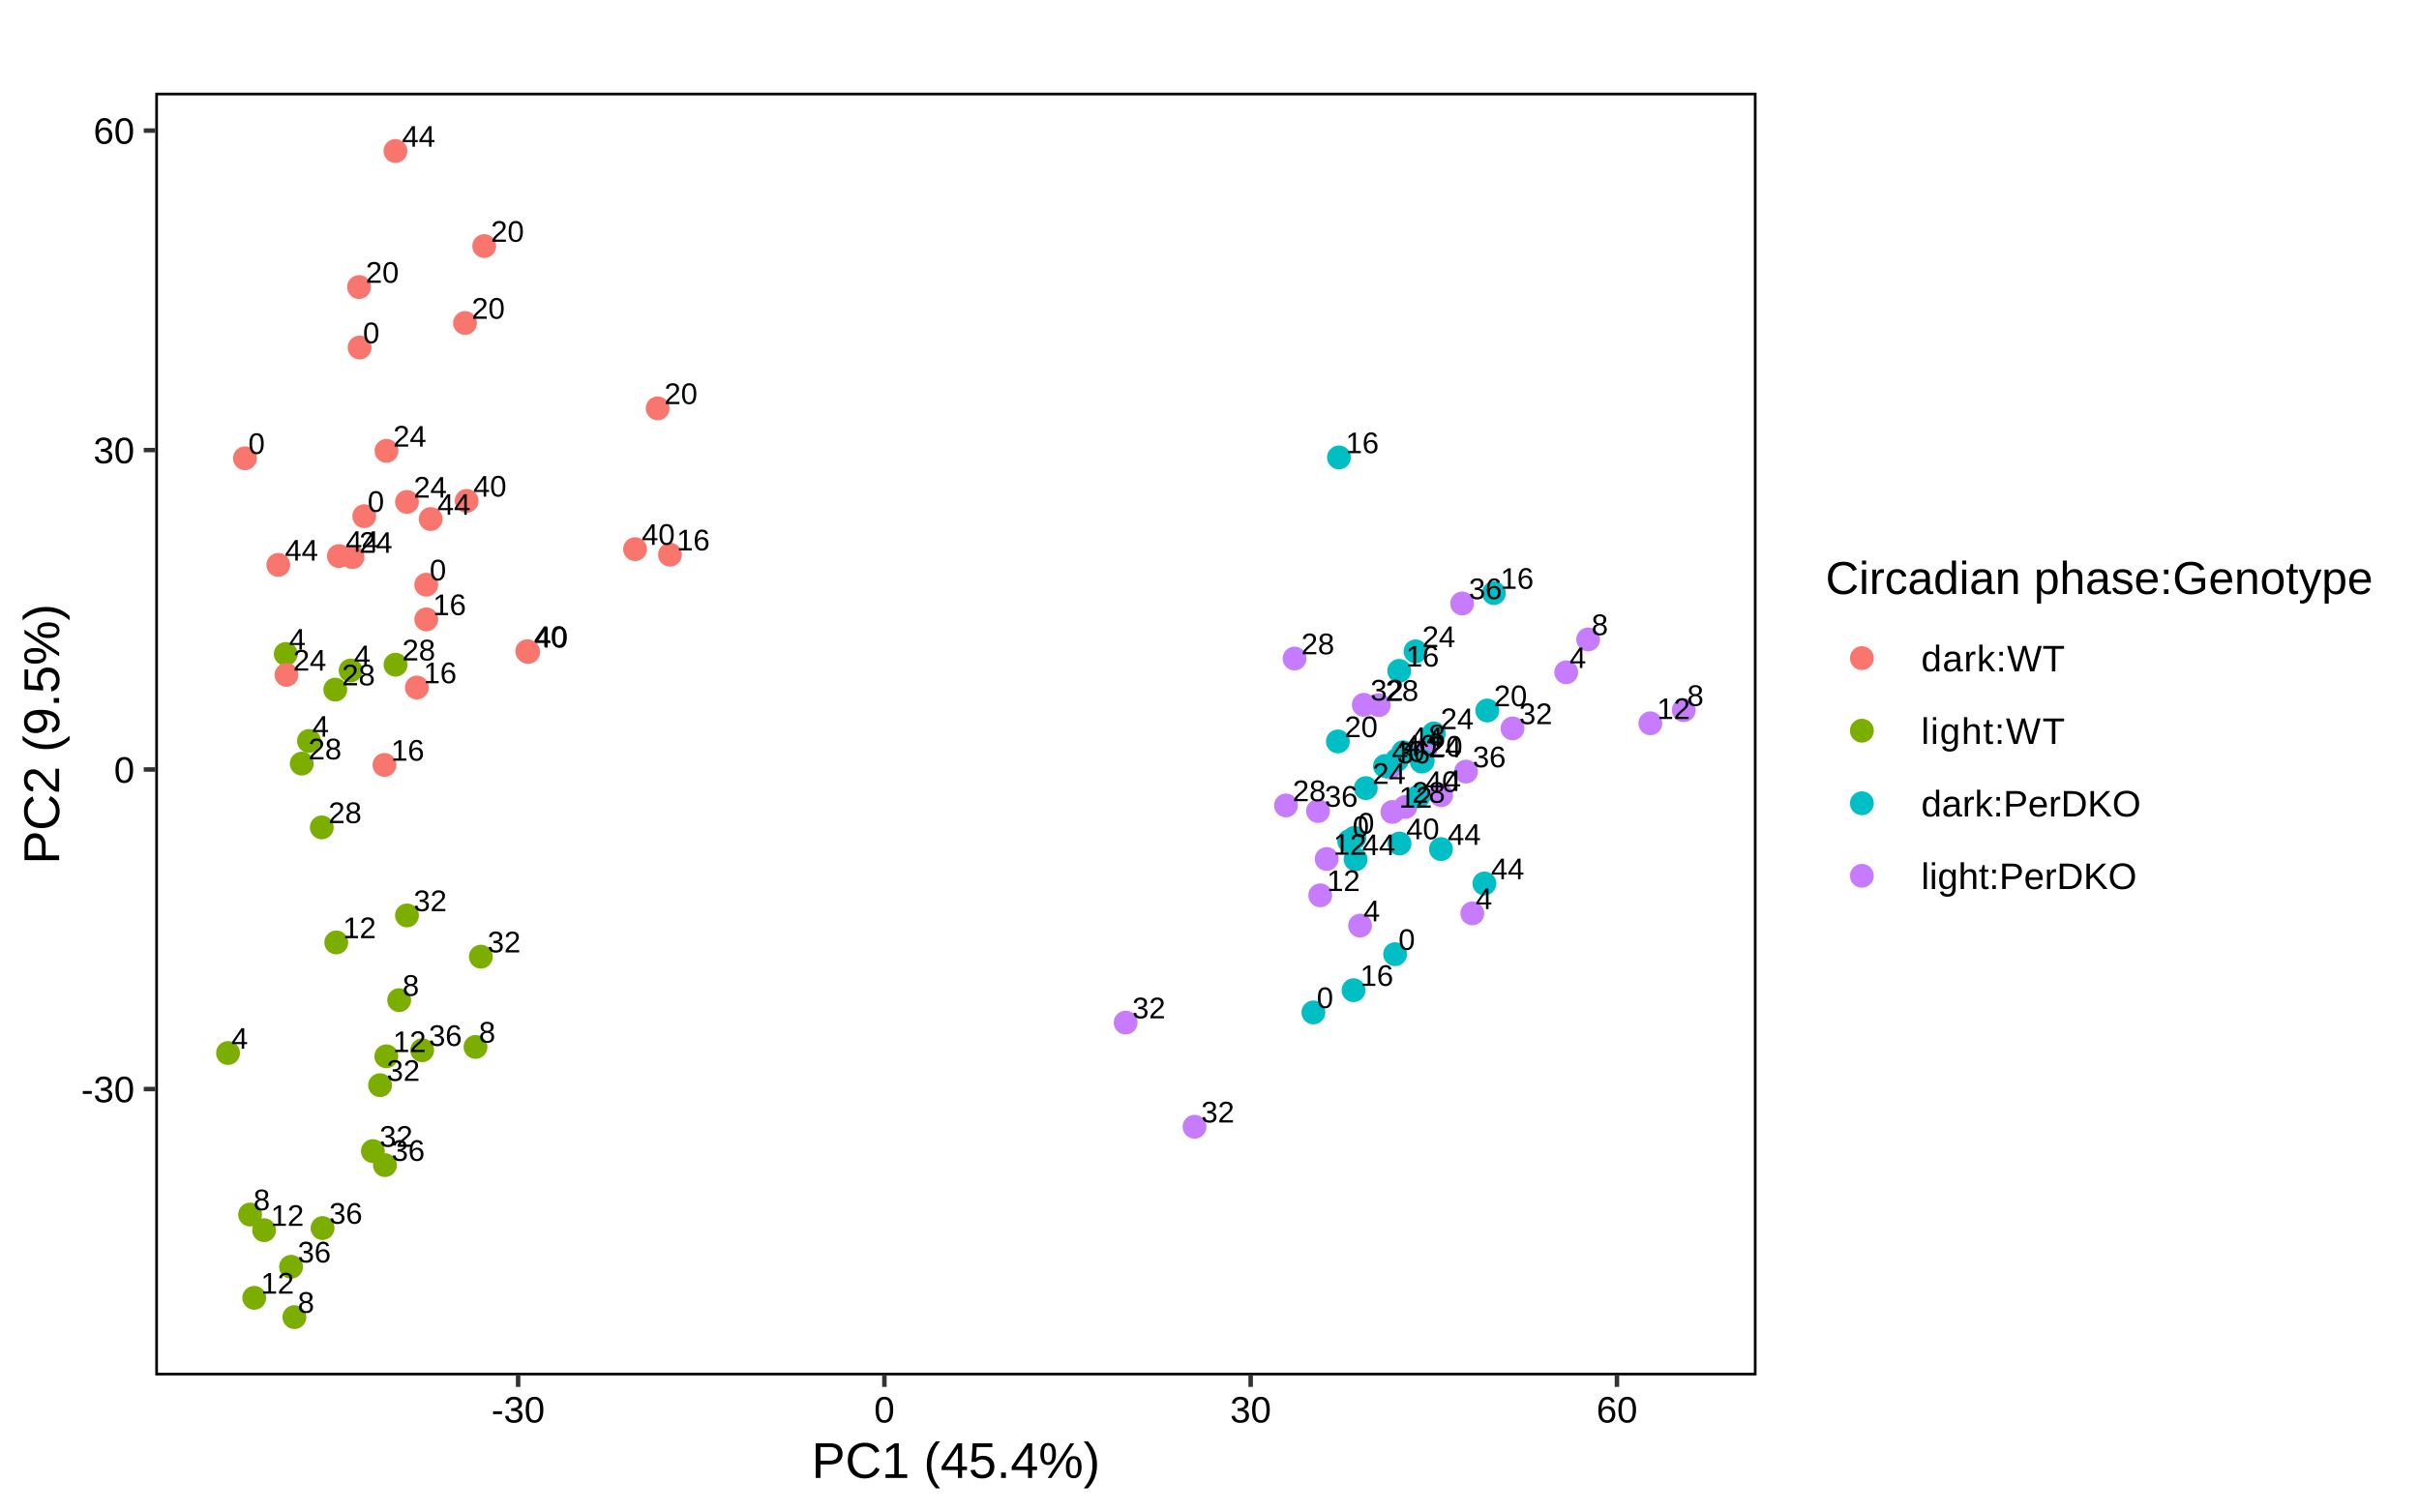
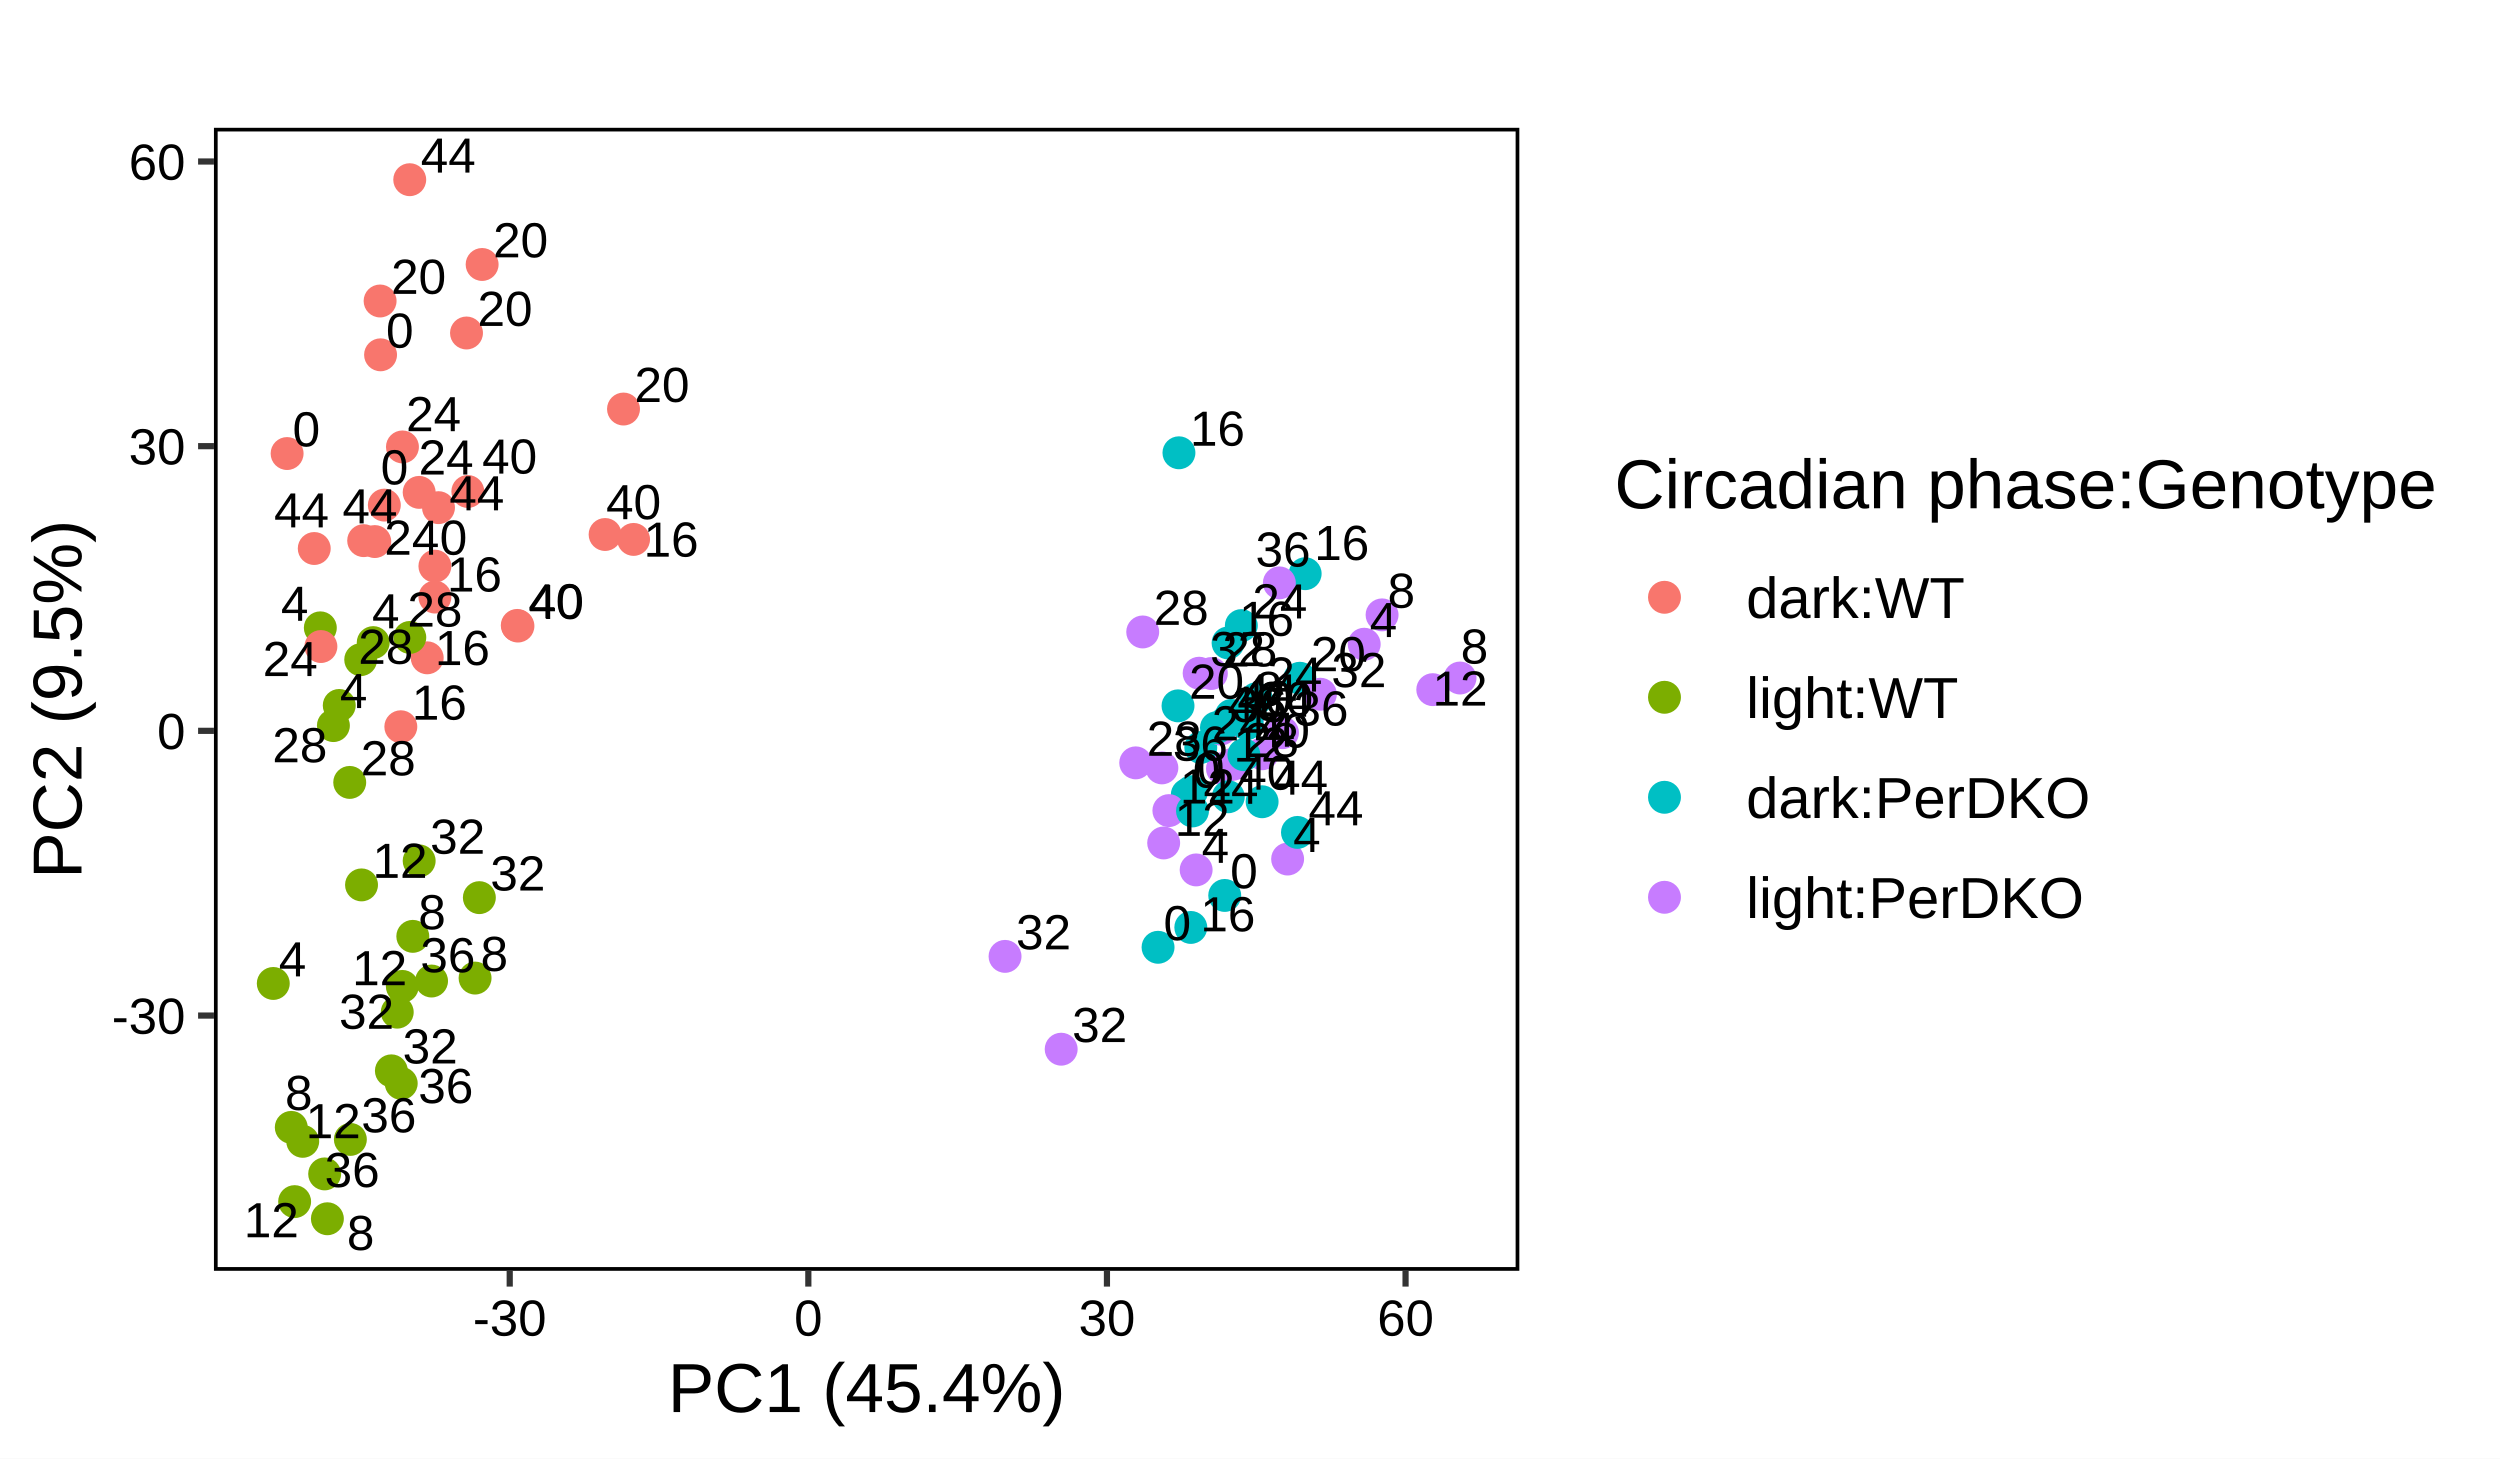
- <svg xmlns="http://www.w3.org/2000/svg" id="Layer_1" version="1.1" viewBox="0 0 576 360">
+ <svg xmlns="http://www.w3.org/2000/svg" id="Layer_1" version="1.1" viewBox="0 0 432 252">
  <defs>
    <style>
      .st0, .st1, .st2 {
        fill: none;
      }

      .st3 {
-         font-size: 11px;
-       }
- 
-       .st3, .st4, .st5, .st6 {
+         fill: #c77cff;
+         stroke: #c77cff;
+       }
+ 
+       .st3, .st4, .st1, .st2, .st5, .st6, .st7 {
+         stroke-linejoin: round;
+       }
+ 
+       .st3, .st4, .st2, .st5, .st6, .st7 {
+         stroke-linecap: round;
+       }
+ 
+       .st3, .st5, .st6, .st7 {
+         stroke-width: .71px;
+       }
+ 
+       .st8 {
+         font-size: 10px;
+       }
+ 
+       .st8, .st9, .st10, .st11 {
        font-family: ArialMT, Arial;
        isolation: isolate;
      }

-       .st7 {
-         fill: #c77cff;
-         stroke: #c77cff;
-       }
- 
-       .st7, .st8, .st1, .st2, .st9, .st10, .st11 {
-         stroke-linejoin: round;
-       }
- 
-       .st7, .st8, .st2, .st9, .st10, .st11 {
-         stroke-linecap: round;
-       }
- 
-       .st7, .st9, .st10, .st11 {
-         stroke-width: .71px;
-       }
- 
-       .st8 {
+       .st4 {
        stroke: #fff;
      }

-       .st8, .st1 {
+       .st4, .st1 {
        stroke-width: 1.07px;
      }

-       .st8, .st12 {
+       .st4, .st12 {
        fill: #fff;
      }

-       .st4 {
+       .st9 {
+         font-size: 8.54px;
+       }
+ 
+       .st10 {
        font-size: 12px;
      }

      .st1 {
        stroke: #333;
      }

      .st13 {
        clip-path: url(#clippath-1);
      }

      .st14 {
        clip-path: url(#clippath-2);
      }

      .st2 {
        stroke: #000;
        stroke-width: 1.28px;
      }

-       .st9 {
+       .st5 {
        fill: #00bfc4;
        stroke: #00bfc4;
      }

-       .st5 {
+       .st11 {
        font-size: 8.8px;
      }

-       .st10 {
+       .st6 {
        fill: #7cae00;
        stroke: #7cae00;
      }

-       .st11 {
+       .st7 {
        fill: #f8766d;
        stroke: #f8766d;
      }

      .st15 {
        clip-path: url(#clippath);
      }
- 
-       .st16 {
-         letter-spacing: .02em;
-       }
- 
-       .st6 {
-         font-size: 7.11px;
-       }
- 
-       .st17 {
-         letter-spacing: .03em;
-       }
- 
-       .st18 {
-         letter-spacing: 0em;
-       }
    </style>
    <clipPath id="clippath">
-       <rect class="st0" y="0" width="576" height="360" />
+       <rect class="st0" y="0" width="432" height="252" />
    </clipPath>
    <clipPath id="clippath-1">
-       <rect class="st0" x="36.97" y="22.08" width="381.29" height="305.51" />
+       <rect class="st0" x="36.97" y="22.08" width="225.57" height="197.51" />
    </clipPath>
    <clipPath id="clippath-2">
-       <rect class="st0" y="0" width="576" height="360" />
+       <rect class="st0" y="0" width="432" height="252" />
    </clipPath>
  </defs>
-   <rect class="st12" y="0" width="576" height="360" />
+   <rect class="st12" y="0" width="432" height="252" />
  <g class="st15">
-     <rect class="st8" y="0" width="576" height="360" />
+     <rect class="st4" y="0" width="432" height="252" />
  </g>
  <g class="st13">
    <g>
-       <rect class="st12" x="36.97" y="22.08" width="381.29" height="305.51" />
-       <circle class="st11" cx="86.74" cy="122.94" r="2.49" />
-       <circle class="st11" cx="101.5" cy="139.26" r="2.49" />
-       <circle class="st11" cx="85.63" cy="82.77" r="2.49" />
-       <circle class="st11" cx="58.33" cy="109.15" r="2.49" />
-       <circle class="st10" cx="73.57" cy="176.48" r="2.49" />
-       <circle class="st10" cx="54.3" cy="250.8" r="2.49" />
-       <circle class="st10" cx="68.04" cy="155.75" r="2.49" />
-       <circle class="st10" cx="83.49" cy="159.69" r="2.49" />
-       <circle class="st10" cx="59.55" cy="289.27" r="2.49" />
-       <circle class="st10" cx="70.1" cy="313.7" r="2.49" />
-       <circle class="st10" cx="113.23" cy="249.35" r="2.49" />
-       <circle class="st10" cx="95.05" cy="238.2" r="2.49" />
-       <circle class="st10" cx="91.99" cy="251.58" r="2.49" />
-       <circle class="st10" cx="60.54" cy="309.11" r="2.49" />
-       <circle class="st10" cx="80.07" cy="224.46" r="2.49" />
-       <circle class="st10" cx="62.89" cy="292.99" r="2.49" transform="translate(-16.11 3.93) rotate(-3.17)" />
-       <circle class="st11" cx="101.51" cy="147.52" r="2.49" />
-       <circle class="st11" cx="99.26" cy="163.75" r="2.49" />
-       <circle class="st11" cx="159.54" cy="132.11" r="2.49" />
-       <circle class="st11" cx="91.55" cy="182.18" r="2.49" />
-       <circle class="st11" cx="85.49" cy="68.37" r="2.49" />
-       <circle class="st11" cx="156.6" cy="97.26" r="2.49" />
-       <circle class="st11" cx="115.3" cy="58.61" r="2.49" />
-       <circle class="st11" cx="110.73" cy="76.93" r="2.49" />
-       <circle class="st11" cx="83.94" cy="132.69" r="2.49" />
-       <circle class="st11" cx="68.21" cy="160.74" r="2.49" />
-       <circle class="st11" cx="96.91" cy="119.54" r="2.49" />
-       <circle class="st11" cx="92.03" cy="107.38" r="2.49" />
-       <circle class="st10" cx="76.62" cy="197.06" r="2.49" />
-       <circle class="st10" cx="94.18" cy="158.31" r="2.49" />
-       <circle class="st10" cx="79.83" cy="164.25" r="2.49" />
-       <circle class="st10" cx="71.85" cy="181.87" r="2.49" />
-       <circle class="st10" cx="90.5" cy="258.46" r="2.49" />
-       <circle class="st10" cx="114.5" cy="227.85" r="2.49" />
-       <circle class="st10" cx="88.79" cy="274.16" r="2.49" />
-       <circle class="st10" cx="96.91" cy="218.03" r="2.49" />
-       <circle class="st10" cx="69.31" cy="301.71" r="2.49" />
-       <circle class="st10" cx="100.52" cy="250.14" r="2.49" />
-       <circle class="st10" cx="91.66" cy="277.5" r="2.49" />
-       <circle class="st10" cx="76.81" cy="292.49" r="2.49" />
-       <circle class="st11" cx="125.56" cy="155.1" r="2.49" />
-       <circle class="st11" cx="125.76" cy="155.27" r="2.49" />
-       <circle class="st11" cx="111.12" cy="119.3" r="2.49" />
-       <circle class="st11" cx="151.22" cy="130.79" r="2.49" />
-       <circle class="st11" cx="80.7" cy="132.44" r="2.49" />
-       <circle class="st11" cx="102.55" cy="123.62" r="2.49" />
-       <circle class="st11" cx="66.27" cy="134.54" r="2.49" />
-       <circle class="st11" cx="94.16" cy="35.96" r="2.49" />
-       <circle class="st9" cx="321.26" cy="200.34" r="2.49" />
-       <circle class="st9" cx="322.5" cy="199.55" r="2.49" />
-       <circle class="st9" cx="332.2" cy="227.26" r="2.49" />
-       <circle class="st9" cx="312.74" cy="241.13" r="2.49" />
-       <circle class="st7" cx="323.86" cy="220.45" r="2.49" />
-       <circle class="st7" cx="350.58" cy="217.54" r="2.49" />
-       <circle class="st7" cx="372.94" cy="160.12" r="2.49" />
-       <circle class="st7" cx="343.16" cy="189.4" r="2.49" />
-       <circle class="st7" cx="339.38" cy="178.54" r="2.49" />
-       <circle class="st7" cx="400.93" cy="169.15" r="2.49" />
-       <circle class="st7" cx="378.17" cy="152.29" r="2.49" />
-       <circle class="st7" cx="392.97" cy="172.27" r="2.49" />
-       <circle class="st7" cx="331.55" cy="193.39" r="2.49" />
-       <circle class="st7" cx="314.37" cy="213.24" r="2.49" />
-       <circle class="st7" cx="315.9" cy="204.59" r="2.49" />
-       <circle class="st9" cx="355.71" cy="141.26" r="2.49" />
-       <circle class="st9" cx="333.18" cy="159.78" r="2.49" />
-       <circle class="st9" cx="322.3" cy="235.83" r="2.49" />
-       <circle class="st9" cx="318.83" cy="108.95" r="2.49" />
-       <circle class="st9" cx="338.77" cy="181.23" r="2.49" />
-       <circle class="st9" cx="354.14" cy="169.22" r="2.49" />
-       <circle class="st9" cx="318.57" cy="176.59" r="2.49" />
-       <circle class="st9" cx="337.06" cy="155.13" r="2.49" />
-       <circle class="st9" cx="338.54" cy="181.39" r="2.49" />
-       <circle class="st9" cx="325.21" cy="187.71" r="2.49" />
-       <circle class="st9" cx="341.42" cy="174.68" r="2.49" />
-       <circle class="st7" cx="306.21" cy="191.84" r="2.49" />
-       <circle class="st7" cx="308.26" cy="156.85" r="2.49" />
-       <circle class="st7" cx="328.3" cy="167.95" r="2.49" />
-       <circle class="st7" cx="334.64" cy="192.21" r="2.49" />
-       <circle class="st7" cx="284.44" cy="268.36" r="2.49" />
-       <circle class="st7" cx="324.74" cy="167.87" r="2.49" />
-       <circle class="st7" cx="360.15" cy="173.49" r="2.49" />
-       <circle class="st7" cx="268.03" cy="243.56" r="2.49" />
-       <circle class="st7" cx="331.04" cy="182.82" r="2.49" />
-       <circle class="st7" cx="349.08" cy="183.77" r="2.49" />
-       <circle class="st7" cx="348.16" cy="143.73" r="2.49" />
-       <circle class="st7" cx="313.84" cy="193.17" r="2.49" />
-       <circle class="st9" cx="333.25" cy="200.9" r="2.49" />
-       <circle class="st9" cx="332.66" cy="180.99" r="2.49" />
-       <circle class="st9" cx="337.79" cy="189.65" r="2.49" />
-       <circle class="st9" cx="329.79" cy="182.44" r="2.49" />
-       <circle class="st9" cx="322.79" cy="204.68" r="2.49" />
-       <circle class="st9" cx="353.46" cy="210.42" r="2.49" />
-       <circle class="st9" cx="343.12" cy="202.23" r="2.49" />
-       <circle class="st9" cx="334.13" cy="179.16" r="2.49" />
-       <text class="st6" transform="translate(87.53 121.92)">
-         <tspan x="0" y="0">0</tspan>
-       </text>
-       <text class="st6" transform="translate(102.3 138.24)">
-         <tspan x="0" y="0">0</tspan>
-       </text>
-       <text class="st6" transform="translate(86.42 81.75)">
-         <tspan x="0" y="0">0</tspan>
-       </text>
-       <text class="st6" transform="translate(59.12 108.13)">
-         <tspan x="0" y="0">0</tspan>
-       </text>
-       <text class="st6" transform="translate(74.36 175.46)">
-         <tspan x="0" y="0">4</tspan>
-       </text>
-       <text class="st6" transform="translate(55.09 249.78)">
-         <tspan x="0" y="0">4</tspan>
-       </text>
-       <text class="st6" transform="translate(68.83 154.73)">
-         <tspan x="0" y="0">4</tspan>
-       </text>
-       <text class="st6" transform="translate(84.28 158.67)">
-         <tspan x="0" y="0">4</tspan>
-       </text>
-       <text class="st6" transform="translate(60.34 288.25)">
-         <tspan x="0" y="0">8</tspan>
-       </text>
-       <text class="st6" transform="translate(70.89 312.68)">
-         <tspan x="0" y="0">8</tspan>
-       </text>
-       <text class="st6" transform="translate(114.02 248.33)">
-         <tspan x="0" y="0">8</tspan>
-       </text>
-       <text class="st6" transform="translate(95.84 237.18)">
-         <tspan x="0" y="0">8</tspan>
-       </text>
-       <text class="st6" transform="translate(93.57 250.56)">
-         <tspan x="0" y="0">12</tspan>
-       </text>
-       <text class="st6" transform="translate(62.12 308.1)">
-         <tspan x="0" y="0">12</tspan>
-       </text>
-       <text class="st6" transform="translate(81.65 223.44)">
-         <tspan x="0" y="0">12</tspan>
-       </text>
-       <text class="st6" transform="translate(64.47 291.97)">
-         <tspan x="0" y="0">12</tspan>
-       </text>
-       <text class="st6" transform="translate(103.09 146.5)">
-         <tspan x="0" y="0">16</tspan>
-       </text>
-       <text class="st6" transform="translate(100.84 162.73)">
-         <tspan x="0" y="0">16</tspan>
-       </text>
-       <text class="st6" transform="translate(161.12 131.09)">
-         <tspan x="0" y="0">16</tspan>
-       </text>
-       <text class="st6" transform="translate(93.13 181.17)">
-         <tspan x="0" y="0">16</tspan>
-       </text>
-       <text class="st6" transform="translate(87.07 67.35)">
-         <tspan x="0" y="0">20</tspan>
-       </text>
-       <text class="st6" transform="translate(158.18 96.24)">
-         <tspan x="0" y="0">20</tspan>
-       </text>
-       <text class="st6" transform="translate(116.88 57.59)">
-         <tspan x="0" y="0">20</tspan>
-       </text>
-       <text class="st6" transform="translate(112.31 75.92)">
-         <tspan x="0" y="0">20</tspan>
-       </text>
-       <text class="st6" transform="translate(85.53 131.67)">
-         <tspan x="0" y="0">24</tspan>
-       </text>
-       <text class="st6" transform="translate(69.79 159.72)">
-         <tspan x="0" y="0">24</tspan>
-       </text>
-       <text class="st6" transform="translate(98.49 118.52)">
-         <tspan x="0" y="0">24</tspan>
-       </text>
-       <text class="st6" transform="translate(93.61 106.37)">
-         <tspan x="0" y="0">24</tspan>
-       </text>
-       <text class="st6" transform="translate(78.2 196.04)">
-         <tspan x="0" y="0">28</tspan>
-       </text>
-       <text class="st6" transform="translate(95.76 157.3)">
-         <tspan x="0" y="0">28</tspan>
-       </text>
-       <text class="st6" transform="translate(81.41 163.23)">
-         <tspan x="0" y="0">28</tspan>
-       </text>
-       <text class="st6" transform="translate(73.43 180.86)">
-         <tspan x="0" y="0">28</tspan>
-       </text>
-       <text class="st6" transform="translate(92.08 257.44)">
-         <tspan x="0" y="0">32</tspan>
-       </text>
-       <text class="st6" transform="translate(116.08 226.83)">
-         <tspan x="0" y="0">32</tspan>
-       </text>
-       <text class="st6" transform="translate(90.38 273.14)">
-         <tspan x="0" y="0">32</tspan>
-       </text>
-       <text class="st6" transform="translate(98.49 217.01)">
-         <tspan x="0" y="0">32</tspan>
-       </text>
-       <text class="st6" transform="translate(70.89 300.69)">
-         <tspan x="0" y="0">36</tspan>
-       </text>
-       <text class="st6" transform="translate(102.1 249.12)">
-         <tspan x="0" y="0">36</tspan>
-       </text>
-       <text class="st6" transform="translate(93.24 276.49)">
-         <tspan x="0" y="0">36</tspan>
-       </text>
-       <text class="st6" transform="translate(78.39 291.47)">
-         <tspan x="0" y="0">36</tspan>
-       </text>
-       <text class="st6" transform="translate(127.14 154.08)">
-         <tspan x="0" y="0">40</tspan>
-       </text>
-       <text class="st6" transform="translate(127.34 154.25)">
-         <tspan x="0" y="0">40</tspan>
-       </text>
-       <text class="st6" transform="translate(112.7 118.28)">
-         <tspan x="0" y="0">40</tspan>
-       </text>
-       <text class="st6" transform="translate(152.8 129.77)">
-         <tspan x="0" y="0">40</tspan>
-       </text>
-       <text class="st6" transform="translate(82.28 131.42)">
-         <tspan x="0" y="0">44</tspan>
-       </text>
-       <text class="st6" transform="translate(104.13 122.6)">
-         <tspan x="0" y="0">44</tspan>
-       </text>
-       <text class="st6" transform="translate(67.85 133.52)">
-         <tspan x="0" y="0">44</tspan>
-       </text>
-       <text class="st6" transform="translate(95.74 34.94)">
-         <tspan x="0" y="0">44</tspan>
-       </text>
-       <text class="st6" transform="translate(322.05 199.33)">
-         <tspan x="0" y="0">0</tspan>
-       </text>
-       <text class="st6" transform="translate(323.29 198.54)">
-         <tspan x="0" y="0">0</tspan>
-       </text>
-       <text class="st6" transform="translate(332.99 226.25)">
-         <tspan x="0" y="0">0</tspan>
-       </text>
-       <text class="st6" transform="translate(313.53 240.11)">
-         <tspan x="0" y="0">0</tspan>
-       </text>
-       <text class="st6" transform="translate(324.65 219.43)">
-         <tspan x="0" y="0">4</tspan>
-       </text>
-       <text class="st6" transform="translate(351.37 216.52)">
-         <tspan x="0" y="0">4</tspan>
-       </text>
-       <text class="st6" transform="translate(373.73 159.1)">
-         <tspan x="0" y="0">4</tspan>
-       </text>
-       <text class="st6" transform="translate(343.95 188.39)">
-         <tspan x="0" y="0">4</tspan>
-       </text>
-       <text class="st6" transform="translate(340.17 177.52)">
-         <tspan x="0" y="0">8</tspan>
-       </text>
-       <text class="st6" transform="translate(401.72 168.14)">
-         <tspan x="0" y="0">8</tspan>
-       </text>
-       <text class="st6" transform="translate(378.96 151.27)">
-         <tspan x="0" y="0">8</tspan>
-       </text>
-       <text class="st6" transform="translate(394.56 171.25)">
-         <tspan x="0" y="0">12</tspan>
-       </text>
-       <text class="st6" transform="translate(333.13 192.37)">
-         <tspan x="0" y="0">12</tspan>
-       </text>
-       <text class="st6" transform="translate(315.95 212.22)">
-         <tspan x="0" y="0">12</tspan>
-       </text>
-       <text class="st6" transform="translate(317.48 203.57)">
-         <tspan x="0" y="0">12</tspan>
-       </text>
-       <text class="st6" transform="translate(357.29 140.24)">
-         <tspan x="0" y="0">16</tspan>
-       </text>
-       <text class="st6" transform="translate(334.76 158.76)">
-         <tspan x="0" y="0">16</tspan>
-       </text>
-       <text class="st6" transform="translate(323.88 234.81)">
-         <tspan x="0" y="0">16</tspan>
-       </text>
-       <text class="st6" transform="translate(320.42 107.94)">
-         <tspan x="0" y="0">16</tspan>
-       </text>
-       <text class="st6" transform="translate(340.35 180.21)">
-         <tspan x="0" y="0">20</tspan>
-       </text>
-       <text class="st6" transform="translate(355.72 168.2)">
-         <tspan x="0" y="0">20</tspan>
-       </text>
-       <text class="st6" transform="translate(320.15 175.57)">
-         <tspan x="0" y="0">20</tspan>
-       </text>
-       <text class="st6" transform="translate(338.64 154.12)">
-         <tspan x="0" y="0">24</tspan>
-       </text>
-       <text class="st6" transform="translate(340.12 180.37)">
-         <tspan x="0" y="0">24</tspan>
-       </text>
-       <text class="st6" transform="translate(326.79 186.7)">
-         <tspan x="0" y="0">24</tspan>
-       </text>
-       <text class="st6" transform="translate(343.01 173.66)">
-         <tspan x="0" y="0">24</tspan>
-       </text>
-       <text class="st6" transform="translate(307.79 190.82)">
-         <tspan x="0" y="0">28</tspan>
-       </text>
-       <text class="st6" transform="translate(309.84 155.83)">
-         <tspan x="0" y="0">28</tspan>
-       </text>
-       <text class="st6" transform="translate(329.88 166.93)">
-         <tspan x="0" y="0">28</tspan>
-       </text>
-       <text class="st6" transform="translate(336.22 191.19)">
-         <tspan x="0" y="0">28</tspan>
-       </text>
-       <text class="st6" transform="translate(286.02 267.34)">
-         <tspan x="0" y="0">32</tspan>
-       </text>
-       <text class="st6" transform="translate(326.32 166.85)">
-         <tspan x="0" y="0">32</tspan>
-       </text>
-       <text class="st6" transform="translate(361.73 172.47)">
-         <tspan x="0" y="0">32</tspan>
-       </text>
-       <text class="st6" transform="translate(269.61 242.54)">
-         <tspan x="0" y="0">32</tspan>
-       </text>
-       <text class="st6" transform="translate(332.62 181.8)">
-         <tspan x="0" y="0">36</tspan>
-       </text>
-       <text class="st6" transform="translate(350.66 182.75)">
-         <tspan x="0" y="0">36</tspan>
-       </text>
-       <text class="st6" transform="translate(349.74 142.71)">
-         <tspan x="0" y="0">36</tspan>
-       </text>
-       <text class="st6" transform="translate(315.42 192.15)">
-         <tspan x="0" y="0">36</tspan>
-       </text>
-       <text class="st6" transform="translate(334.83 199.88)">
-         <tspan x="0" y="0">40</tspan>
-       </text>
-       <text class="st6" transform="translate(334.24 179.97)">
-         <tspan x="0" y="0">40</tspan>
-       </text>
-       <text class="st6" transform="translate(339.38 188.63)">
-         <tspan x="0" y="0">40</tspan>
-       </text>
-       <text class="st6" transform="translate(331.37 181.42)">
-         <tspan x="0" y="0">40</tspan>
-       </text>
-       <text class="st6" transform="translate(324.37 203.66)">
-         <tspan x="0" y="0">44</tspan>
-       </text>
-       <text class="st6" transform="translate(355.04 209.4)">
-         <tspan x="0" y="0">44</tspan>
-       </text>
-       <text class="st6" transform="translate(344.71 201.21)">
-         <tspan x="0" y="0">44</tspan>
-       </text>
-       <text class="st6" transform="translate(335.71 178.15)">
-         <tspan x="0" y="0">44</tspan>
-       </text>
-       <rect class="st2" x="36.97" y="22.08" width="381.29" height="305.51" />
+       <rect class="st12" x="36.97" y="22.08" width="225.57" height="197.51" />
+       <circle class="st7" cx="66.41" cy="87.28" r="2.49" />
+       <circle class="st7" cx="75.15" cy="97.83" r="2.49" />
+       <circle class="st7" cx="65.76" cy="61.31" r="2.49" />
+       <circle class="st7" cx="49.61" cy="78.37" r="2.49" />
+       <circle class="st6" cx="58.62" cy="121.9" r="2.49" />
+       <circle class="st6" cx="47.22" cy="169.94" r="2.49" />
+       <circle class="st6" cx="55.35" cy="108.49" r="2.49" />
+       <circle class="st6" cx="64.49" cy="111.04" r="2.49" />
+       <circle class="st6" cx="50.33" cy="194.81" r="2.49" />
+       <circle class="st6" cx="56.57" cy="210.6" r="2.49" />
+       <circle class="st6" cx="82.09" cy="169.01" r="2.49" />
+       <circle class="st6" cx="71.33" cy="161.8" r="2.49" />
+       <circle class="st6" cx="69.52" cy="170.45" r="2.49" />
+       <circle class="st6" cx="50.91" cy="207.64" r="2.49" />
+       <circle class="st6" cx="62.47" cy="152.91" r="2.49" />
+       <circle class="st6" cx="52.31" cy="197.22" r="2.49" />
+       <circle class="st7" cx="75.15" cy="103.17" r="2.49" />
+       <circle class="st7" cx="73.82" cy="113.67" r="2.49" />
+       <circle class="st7" cx="109.48" cy="93.21" r="2.49" />
+       <circle class="st7" cx="69.26" cy="125.58" r="2.49" />
+       <circle class="st7" cx="65.68" cy="52.01" r="2.49" />
+       <circle class="st7" cx="107.74" cy="70.68" r="2.49" />
+       <circle class="st7" cx="83.31" cy="45.7" r="2.49" />
+       <circle class="st7" cx="80.61" cy="57.54" r="2.49" />
+       <circle class="st7" cx="64.76" cy="93.58" r="2.49" />
+       <circle class="st7" cx="55.45" cy="111.72" r="2.49" />
+       <circle class="st7" cx="72.43" cy="85.08" r="2.49" />
+       <circle class="st7" cx="69.54" cy="77.23" r="2.49" />
+       <circle class="st6" cx="60.43" cy="135.2" r="2.49" />
+       <circle class="st6" cx="70.81" cy="110.15" r="2.49" />
+       <circle class="st6" cx="62.33" cy="113.99" r="2.49" />
+       <circle class="st6" cx="57.61" cy="125.38" r="2.49" />
+       <circle class="st6" cx="68.64" cy="174.9" r="2.49" />
+       <circle class="st6" cx="82.83" cy="155.11" r="2.49" />
+       <circle class="st6" cx="67.63" cy="185.04" r="2.49" />
+       <circle class="st6" cx="72.43" cy="148.76" r="2.49" />
+       <circle class="st6" cx="56.1" cy="202.85" r="2.49" />
+       <circle class="st6" cx="74.57" cy="169.52" r="2.49" />
+       <circle class="st6" cx="69.33" cy="187.21" r="2.49" />
+       <circle class="st6" cx="60.54" cy="196.89" r="2.49" />
+       <circle class="st7" cx="89.38" cy="108.07" r="2.49" />
+       <circle class="st7" cx="89.5" cy="108.18" r="2.49" />
+       <circle class="st7" cx="80.84" cy="84.93" r="2.49" />
+       <circle class="st7" cx="104.56" cy="92.36" r="2.49" />
+       <circle class="st7" cx="62.84" cy="93.42" r="2.49" />
+       <circle class="st7" cx="75.77" cy="87.72" r="2.49" />
+       <circle class="st7" cx="54.3" cy="94.78" r="2.49" />
+       <circle class="st7" cx="70.8" cy="31.05" r="2.49" />
+       <circle class="st5" cx="205.16" cy="137.32" r="2.49" />
+       <circle class="st5" cx="205.89" cy="136.81" r="2.49" />
+       <circle class="st5" cx="211.63" cy="154.73" r="2.49" />
+       <circle class="st5" cx="200.11" cy="163.69" r="2.49" />
+       <circle class="st3" cx="206.69" cy="150.32" r="2.49" />
+       <circle class="st3" cx="222.5" cy="148.44" r="2.49" />
+       <circle class="st3" cx="235.73" cy="111.32" r="2.49" />
+       <circle class="st3" cx="218.11" cy="130.25" r="2.49" />
+       <circle class="st3" cx="215.88" cy="123.23" r="2.49" />
+       <circle class="st3" cx="252.29" cy="117.16" r="2.49" />
+       <circle class="st3" cx="238.82" cy="106.25" r="2.49" />
+       <circle class="st3" cx="247.58" cy="119.17" r="2.49" />
+       <circle class="st3" cx="211.24" cy="132.83" r="2.49" />
+       <circle class="st3" cx="201.08" cy="145.66" r="2.49" />
+       <circle class="st3" cx="201.98" cy="140.07" r="2.49" />
+       <circle class="st5" cx="225.53" cy="99.13" r="2.49" />
+       <circle class="st5" cx="212.21" cy="111.1" r="2.49" />
+       <circle class="st5" cx="205.77" cy="160.26" r="2.49" />
+       <circle class="st5" cx="203.72" cy="78.24" r="2.49" />
+       <circle class="st5" cx="215.51" cy="124.96" r="2.49" />
+       <circle class="st5" cx="224.61" cy="117.2" r="2.49" />
+       <circle class="st5" cx="203.56" cy="121.97" r="2.49" />
+       <circle class="st5" cx="214.5" cy="108.1" r="2.49" />
+       <circle class="st5" cx="215.38" cy="125.07" r="2.49" />
+       <circle class="st5" cx="207.49" cy="129.16" r="2.49" />
+       <circle class="st5" cx="217.09" cy="120.73" r="2.49" />
+       <circle class="st3" cx="196.25" cy="131.82" r="2.49" />
+       <circle class="st3" cx="197.46" cy="109.2" r="2.49" />
+       <circle class="st3" cx="209.32" cy="116.38" r="2.49" />
+       <circle class="st3" cx="213.07" cy="132.06" r="2.49" />
+       <circle class="st3" cx="183.37" cy="181.3" r="2.49" />
+       <circle class="st3" cx="207.21" cy="116.33" r="2.49" />
+       <circle class="st3" cx="228.16" cy="119.96" r="2.49" />
+       <circle class="st3" cx="173.67" cy="165.26" r="2.49" />
+       <circle class="st3" cx="210.94" cy="125.99" r="2.49" />
+       <circle class="st3" cx="221.61" cy="126.61" r="2.49" />
+       <circle class="st3" cx="221.07" cy="100.72" r="2.49" />
+       <circle class="st3" cx="200.77" cy="132.69" r="2.49" />
+       <circle class="st5" cx="212.25" cy="137.68" r="2.49" />
+       <circle class="st5" cx="211.9" cy="124.81" r="2.49" />
+       <circle class="st5" cx="214.94" cy="130.41" r="2.49" />
+       <circle class="st5" cx="210.2" cy="125.75" r="2.49" />
+       <circle class="st5" cx="206.06" cy="140.13" r="2.49" />
+       <circle class="st5" cx="224.2" cy="143.84" r="2.49" />
+       <circle class="st5" cx="218.09" cy="138.54" r="2.49" />
+       <circle class="st5" cx="212.77" cy="123.63" r="2.49" />
+       <text class="st9" transform="translate(65.79 83.71)">
+         <tspan x="0" y="0">0</tspan>
+       </text>
+       <text class="st9" transform="translate(75.98 95.86)">
+         <tspan x="0" y="0">0</tspan>
+       </text>
+       <text class="st9" transform="translate(66.71 60.09)">
+         <tspan x="0" y="0">0</tspan>
+       </text>
+       <text class="st9" transform="translate(50.56 77.14)">
+         <tspan x="0" y="0">0</tspan>
+       </text>
+       <text class="st9" transform="translate(58.73 122.35)">
+         <tspan x="0" y="0">4</tspan>
+       </text>
+       <text class="st9" transform="translate(48.17 168.72)">
+         <tspan x="0" y="0">4</tspan>
+       </text>
+       <text class="st9" transform="translate(48.54 107.27)">
+         <tspan x="0" y="0">4</tspan>
+       </text>
+       <text class="st9" transform="translate(64.28 108.58)">
+         <tspan x="0" y="0">4</tspan>
+       </text>
+       <text class="st9" transform="translate(49.25 191.81)">
+         <tspan x="0" y="0">8</tspan>
+       </text>
+       <text class="st9" transform="translate(59.94 216.01)">
+         <tspan x="0" y="0">8</tspan>
+       </text>
+       <text class="st9" transform="translate(83.04 167.79)">
+         <tspan x="0" y="0">8</tspan>
+       </text>
+       <text class="st9" transform="translate(72.28 160.58)">
+         <tspan x="0" y="0">8</tspan>
+       </text>
+       <text class="st9" transform="translate(60.85 170.24)">
+         <tspan x="0" y="0">12</tspan>
+       </text>
+       <text class="st9" transform="translate(42.13 213.8)">
+         <tspan x="0" y="0">12</tspan>
+       </text>
+       <text class="st9" transform="translate(64.37 151.69)">
+         <tspan x="0" y="0">12</tspan>
+       </text>
+       <text class="st9" transform="translate(52.82 196.68)">
+         <tspan x="0" y="0">12</tspan>
+       </text>
+       <text class="st9" transform="translate(77.23 102.22)">
+         <tspan x="0" y="0">16</tspan>
+       </text>
+       <text class="st9" transform="translate(75.15 114.92)">
+         <tspan x="0" y="0">16</tspan>
+       </text>
+       <text class="st9" transform="translate(111.21 96.19)">
+         <tspan x="0" y="0">16</tspan>
+       </text>
+       <text class="st9" transform="translate(71.16 124.36)">
+         <tspan x="0" y="0">16</tspan>
+       </text>
+       <text class="st9" transform="translate(67.58 50.78)">
+         <tspan x="0" y="0">20</tspan>
+       </text>
+       <text class="st9" transform="translate(109.64 69.46)">
+         <tspan x="0" y="0">20</tspan>
+       </text>
+       <text class="st9" transform="translate(85.21 44.47)">
+         <tspan x="0" y="0">20</tspan>
+       </text>
+       <text class="st9" transform="translate(82.51 56.32)">
+         <tspan x="0" y="0">20</tspan>
+       </text>
+       <text class="st9" transform="translate(66.41 95.86)">
+         <tspan x="0" y="0">24</tspan>
+       </text>
+       <text class="st9" transform="translate(45.4 116.83)">
+         <tspan x="0" y="0">24</tspan>
+       </text>
+       <text class="st9" transform="translate(72.33 82)">
+         <tspan x="0" y="0">24</tspan>
+       </text>
+       <text class="st9" transform="translate(70.17 74.51)">
+         <tspan x="0" y="0">24</tspan>
+       </text>
+       <text class="st9" transform="translate(62.33 133.98)">
+         <tspan x="0" y="0">28</tspan>
+       </text>
+       <text class="st9" transform="translate(70.4 108.28)">
+         <tspan x="0" y="0">28</tspan>
+       </text>
+       <text class="st9" transform="translate(61.91 114.72)">
+         <tspan x="0" y="0">28</tspan>
+       </text>
+       <text class="st9" transform="translate(47.06 131.72)">
+         <tspan x="0" y="0">28</tspan>
+       </text>
+       <text class="st9" transform="translate(58.59 177.78)">
+         <tspan x="0" y="0">32</tspan>
+       </text>
+       <text class="st9" transform="translate(84.73 153.88)">
+         <tspan x="0" y="0">32</tspan>
+       </text>
+       <text class="st9" transform="translate(69.58 183.77)">
+         <tspan x="0" y="0">32</tspan>
+       </text>
+       <text class="st9" transform="translate(74.33 147.53)">
+         <tspan x="0" y="0">32</tspan>
+       </text>
+       <text class="st9" transform="translate(56.1 205.13)">
+         <tspan x="0" y="0">36</tspan>
+       </text>
+       <text class="st9" transform="translate(72.64 168.01)">
+         <tspan x="0" y="0">36</tspan>
+       </text>
+       <text class="st9" transform="translate(72.28 190.62)">
+         <tspan x="0" y="0">36</tspan>
+       </text>
+       <text class="st9" transform="translate(62.44 195.67)">
+         <tspan x="0" y="0">36</tspan>
+       </text>
+       <text class="st9" transform="translate(91.28 106.85)">
+         <tspan x="0" y="0">40</tspan>
+       </text>
+       <text class="st9" transform="translate(91.4 106.96)">
+         <tspan x="0" y="0">40</tspan>
+       </text>
+       <text class="st9" transform="translate(83.31 81.84)">
+         <tspan x="0" y="0">40</tspan>
+       </text>
+       <text class="st9" transform="translate(104.73 89.72)">
+         <tspan x="0" y="0">40</tspan>
+       </text>
+       <text class="st9" transform="translate(59.17 90.44)">
+         <tspan x="0" y="0">44</tspan>
+       </text>
+       <text class="st9" transform="translate(77.64 88.19)">
+         <tspan x="0" y="0">44</tspan>
+       </text>
+       <text class="st9" transform="translate(47.35 91.14)">
+         <tspan x="0" y="0">44</tspan>
+       </text>
+       <text class="st9" transform="translate(72.7 29.83)">
+         <tspan x="0" y="0">44</tspan>
+       </text>
+       <text class="st9" transform="translate(206.11 136.1)">
+         <tspan x="0" y="0">0</tspan>
+       </text>
+       <text class="st9" transform="translate(206.84 135.59)">
+         <tspan x="0" y="0">0</tspan>
+       </text>
+       <text class="st9" transform="translate(212.58 153.5)">
+         <tspan x="0" y="0">0</tspan>
+       </text>
+       <text class="st9" transform="translate(201.06 162.47)">
+         <tspan x="0" y="0">0</tspan>
+       </text>
+       <text class="st9" transform="translate(207.64 149.1)">
+         <tspan x="0" y="0">4</tspan>
+       </text>
+       <text class="st9" transform="translate(223.45 147.22)">
+         <tspan x="0" y="0">4</tspan>
+       </text>
+       <text class="st9" transform="translate(236.68 110.09)">
+         <tspan x="0" y="0">4</tspan>
+       </text>
+       <text class="st9" transform="translate(219.06 129.03)">
+         <tspan x="0" y="0">4</tspan>
+       </text>
+       <text class="st9" transform="translate(216.83 122)">
+         <tspan x="0" y="0">8</tspan>
+       </text>
+       <text class="st9" transform="translate(252.41 114.67)">
+         <tspan x="0" y="0">8</tspan>
+       </text>
+       <text class="st9" transform="translate(239.77 105.03)">
+         <tspan x="0" y="0">8</tspan>
+       </text>
+       <text class="st9" transform="translate(247.54 121.93)">
+         <tspan x="0" y="0">12</tspan>
+       </text>
+       <text class="st9" transform="translate(213.14 131.61)">
+         <tspan x="0" y="0">12</tspan>
+       </text>
+       <text class="st9" transform="translate(202.98 144.44)">
+         <tspan x="0" y="0">12</tspan>
+       </text>
+       <text class="st9" transform="translate(203.88 138.85)">
+         <tspan x="0" y="0">12</tspan>
+       </text>
+       <text class="st9" transform="translate(227.1 96.77)">
+         <tspan x="0" y="0">16</tspan>
+       </text>
+       <text class="st9" transform="translate(214.11 109.88)">
+         <tspan x="0" y="0">16</tspan>
+       </text>
+       <text class="st9" transform="translate(207.42 160.93)">
+         <tspan x="0" y="0">16</tspan>
+       </text>
+       <text class="st9" transform="translate(205.62 77.02)">
+         <tspan x="0" y="0">16</tspan>
+       </text>
+       <text class="st9" transform="translate(217.41 123.74)">
+         <tspan x="0" y="0">20</tspan>
+       </text>
+       <text class="st9" transform="translate(226.51 115.98)">
+         <tspan x="0" y="0">20</tspan>
+       </text>
+       <text class="st9" transform="translate(205.46 120.74)">
+         <tspan x="0" y="0">20</tspan>
+       </text>
+       <text class="st9" transform="translate(216.4 106.87)">
+         <tspan x="0" y="0">24</tspan>
+       </text>
+       <text class="st9" transform="translate(217.28 123.85)">
+         <tspan x="0" y="0">24</tspan>
+       </text>
+       <text class="st9" transform="translate(209.39 127.94)">
+         <tspan x="0" y="0">24</tspan>
+       </text>
+       <text class="st9" transform="translate(218.99 119.51)">
+         <tspan x="0" y="0">24</tspan>
+       </text>
+       <text class="st9" transform="translate(198.15 130.6)">
+         <tspan x="0" y="0">28</tspan>
+       </text>
+       <text class="st9" transform="translate(199.36 107.98)">
+         <tspan x="0" y="0">28</tspan>
+       </text>
+       <text class="st9" transform="translate(211.22 115.16)">
+         <tspan x="0" y="0">28</tspan>
+       </text>
+       <text class="st9" transform="translate(214.97 130.84)">
+         <tspan x="0" y="0">28</tspan>
+       </text>
+       <text class="st9" transform="translate(185.27 180.07)">
+         <tspan x="0" y="0">32</tspan>
+       </text>
+       <text class="st9" transform="translate(209.11 115.11)">
+         <tspan x="0" y="0">32</tspan>
+       </text>
+       <text class="st9" transform="translate(230.06 118.74)">
+         <tspan x="0" y="0">32</tspan>
+       </text>
+       <text class="st9" transform="translate(175.57 164.04)">
+         <tspan x="0" y="0">32</tspan>
+       </text>
+       <text class="st9" transform="translate(212.84 124.77)">
+         <tspan x="0" y="0">36</tspan>
+       </text>
+       <text class="st9" transform="translate(223.51 125.38)">
+         <tspan x="0" y="0">36</tspan>
+       </text>
+       <text class="st9" transform="translate(216.96 97.91)">
+         <tspan x="0" y="0">36</tspan>
+       </text>
+       <text class="st9" transform="translate(202.67 131.46)">
+         <tspan x="0" y="0">36</tspan>
+       </text>
+       <text class="st9" transform="translate(214.15 136.46)">
+         <tspan x="0" y="0">40</tspan>
+       </text>
+       <text class="st9" transform="translate(213.8 123.59)">
+         <tspan x="0" y="0">40</tspan>
+       </text>
+       <text class="st9" transform="translate(216.84 129.19)">
+         <tspan x="0" y="0">40</tspan>
+       </text>
+       <text class="st9" transform="translate(212.1 124.53)">
+         <tspan x="0" y="0">40</tspan>
+       </text>
+       <text class="st9" transform="translate(207.96 138.9)">
+         <tspan x="0" y="0">44</tspan>
+       </text>
+       <text class="st9" transform="translate(226.1 142.62)">
+         <tspan x="0" y="0">44</tspan>
+       </text>
+       <text class="st9" transform="translate(219.99 137.32)">
+         <tspan x="0" y="0">44</tspan>
+       </text>
+       <text class="st9" transform="translate(214.67 122.41)">
+         <tspan x="0" y="0">44</tspan>
+       </text>
+       <rect class="st2" x="36.97" y="22.08" width="225.57" height="197.51" />
    </g>
  </g>
  <g class="st14">
    <g>
-       <text class="st5" transform="translate(19.32 262.53)">
+       <text class="st11" transform="translate(19.32 178.64)">
        <tspan x="0" y="0">-30</tspan>
      </text>
-       <text class="st5" transform="translate(27.15 186.43)">
-         <tspan x="0" y="0">0</tspan>
-       </text>
-       <text class="st5" transform="translate(22.25 110.34)">
+       <text class="st11" transform="translate(27.15 129.44)">
+         <tspan x="0" y="0">0</tspan>
+       </text>
+       <text class="st11" transform="translate(22.25 80.25)">
        <tspan x="0" y="0">30</tspan>
      </text>
-       <text class="st5" transform="translate(22.25 34.25)">
+       <text class="st11" transform="translate(22.25 31.06)">
        <tspan x="0" y="0">60</tspan>
      </text>
-       <line class="st1" x1="34.23" y1="259.38" x2="36.97" y2="259.38" />
-       <line class="st1" x1="34.23" y1="183.28" x2="36.97" y2="183.28" />
-       <line class="st1" x1="34.23" y1="107.19" x2="36.97" y2="107.19" />
-       <line class="st1" x1="34.23" y1="31.1" x2="36.97" y2="31.1" />
-       <line class="st1" x1="123.37" y1="330.32" x2="123.37" y2="327.58" />
-       <line class="st1" x1="210.59" y1="330.32" x2="210.59" y2="327.58" />
-       <line class="st1" x1="297.8" y1="330.32" x2="297.8" y2="327.58" />
-       <line class="st1" x1="385.02" y1="330.32" x2="385.02" y2="327.58" />
-       <text class="st5" transform="translate(117.01 338.81)">
+       <line class="st1" x1="34.23" y1="175.49" x2="36.97" y2="175.49" />
+       <line class="st1" x1="34.23" y1="126.29" x2="36.97" y2="126.29" />
+       <line class="st1" x1="34.23" y1="77.1" x2="36.97" y2="77.1" />
+       <line class="st1" x1="34.23" y1="27.91" x2="36.97" y2="27.91" />
+       <line class="st1" x1="88.08" y1="222.32" x2="88.08" y2="219.58" />
+       <line class="st1" x1="139.68" y1="222.32" x2="139.68" y2="219.58" />
+       <line class="st1" x1="191.28" y1="222.32" x2="191.28" y2="219.58" />
+       <line class="st1" x1="242.88" y1="222.32" x2="242.88" y2="219.58" />
+       <text class="st11" transform="translate(81.72 230.81)">
        <tspan x="0" y="0">-30</tspan>
      </text>
-       <text class="st5" transform="translate(208.14 338.81)">
-         <tspan x="0" y="0">0</tspan>
-       </text>
-       <text class="st5" transform="translate(292.91 338.81)">
+       <text class="st11" transform="translate(137.23 230.81)">
+         <tspan x="0" y="0">0</tspan>
+       </text>
+       <text class="st11" transform="translate(186.39 230.81)">
        <tspan x="0" y="0">30</tspan>
      </text>
-       <text class="st5" transform="translate(380.13 338.81)">
+       <text class="st11" transform="translate(237.99 230.81)">
        <tspan x="0" y="0">60</tspan>
      </text>
-       <text class="st4" transform="translate(193.26 352)">
+       <text class="st10" transform="translate(115.41 244)">
        <tspan x="0" y="0">PC1 (45.4%)</tspan>
      </text>
-       <text class="st4" transform="translate(14.08 205.84) rotate(-90)">
+       <text class="st10" transform="translate(14.08 151.84) rotate(-90)">
        <tspan x="0" y="0">PC2 (9.5%)</tspan>
      </text>
-       <rect class="st12" x="429.22" y="126.95" width="141.3" height="95.75" />
-       <text class="st3" transform="translate(434.7 141.47)">
-         <tspan x="0" y="0">Circadian</tspan>
-         <tspan class="st18" x="46.46" y="0"> </tspan>
-         <tspan x="49.61" y="0">phase:Genotype</tspan>
-       </text>
-       <circle class="st11" cx="443.34" cy="156.75" r="2.49" />
-       <circle class="st10" cx="443.34" cy="174.03" r="2.49" />
-       <circle class="st9" cx="443.34" cy="191.31" r="2.49" />
-       <circle class="st7" cx="443.34" cy="208.59" r="2.49" />
-       <text class="st5" transform="translate(457.46 159.9)">
-         <tspan class="st16" x="0" y="0">dark:W</tspan>
-         <tspan x="28.85" y="0">T</tspan>
-       </text>
-       <text class="st5" transform="translate(457.46 177.18)">
-         <tspan class="st17" x="0" y="0">light:W</tspan>
-         <tspan x="28.85" y="0">T</tspan>
-       </text>
-       <text class="st5" transform="translate(457.46 194.46)">
+       <rect class="st12" x="273.5" y="72.49" width="153.02" height="96.68" />
+       <text class="st10" transform="translate(278.98 87.83)">
+         <tspan x="0" y="0">Circadian phase:Genotype</tspan>
+       </text>
+       <circle class="st7" cx="287.62" cy="103.21" r="2.49" />
+       <circle class="st6" cx="287.62" cy="120.49" r="2.49" />
+       <circle class="st5" cx="287.62" cy="137.77" r="2.49" />
+       <circle class="st3" cx="287.62" cy="155.05" r="2.49" />
+       <text class="st8" transform="translate(301.74 106.79)">
+         <tspan x="0" y="0">dark:WT</tspan>
+       </text>
+       <text class="st8" transform="translate(301.74 124.07)">
+         <tspan x="0" y="0">light:WT</tspan>
+       </text>
+       <text class="st8" transform="translate(301.74 141.35)">
        <tspan x="0" y="0">dark:PerDKO</tspan>
      </text>
-       <text class="st5" transform="translate(457.46 211.74)">
+       <text class="st8" transform="translate(301.74 158.63)">
        <tspan x="0" y="0">light:PerDKO</tspan>
      </text>
    </g>
  </g>
</svg>
